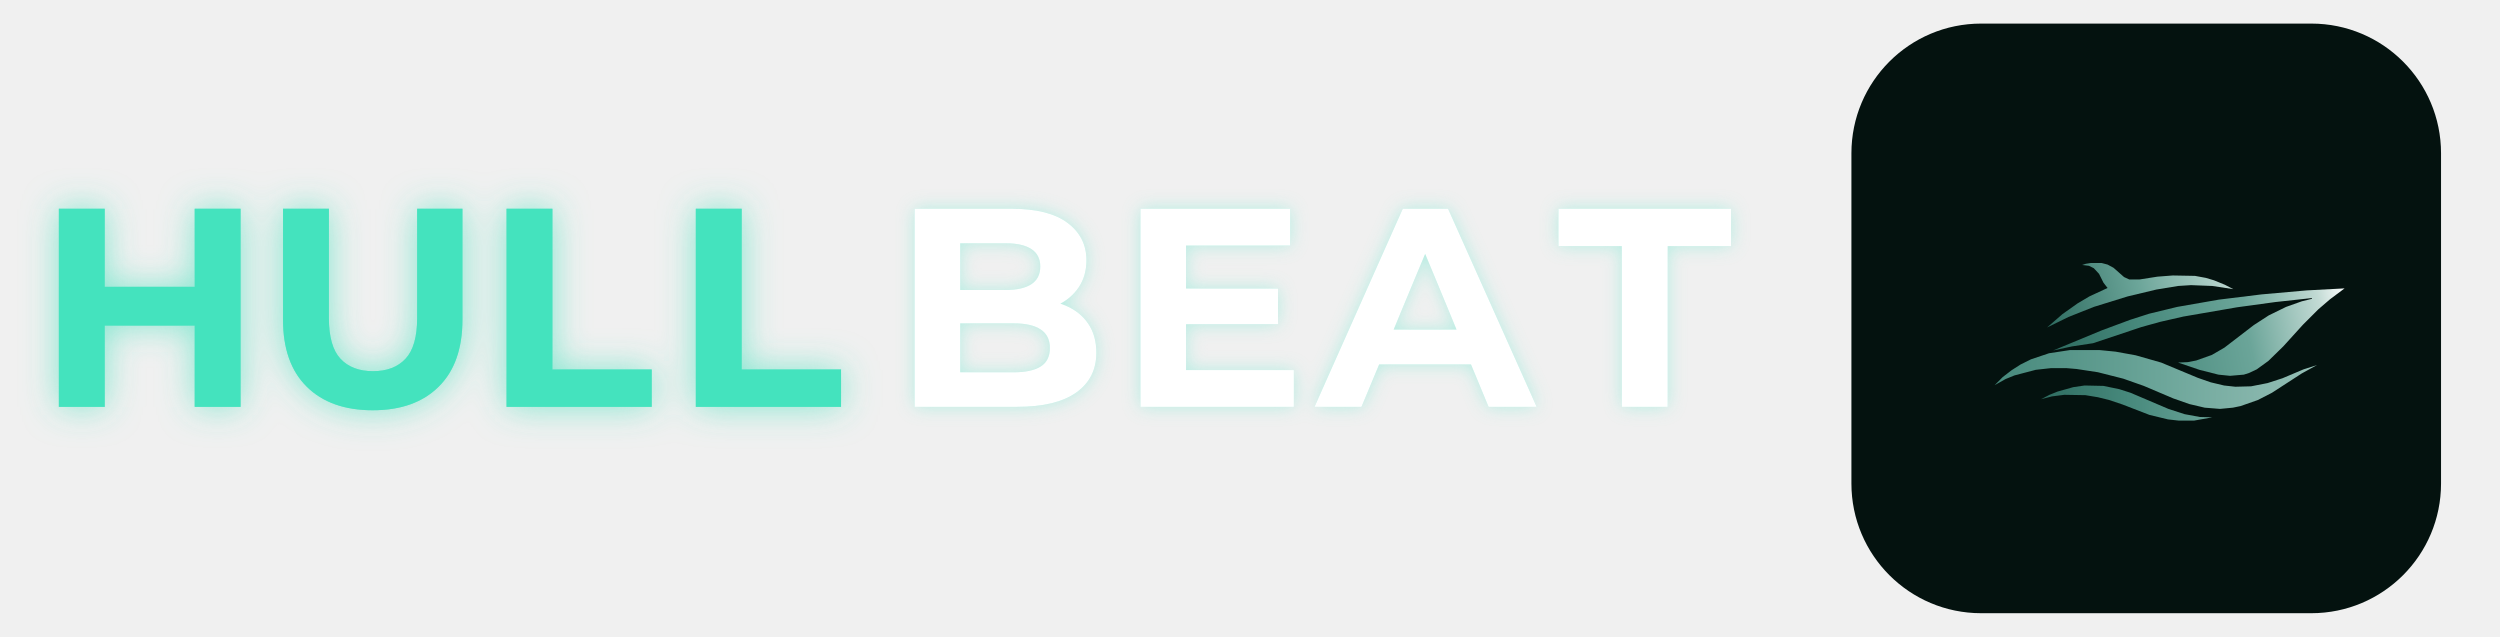
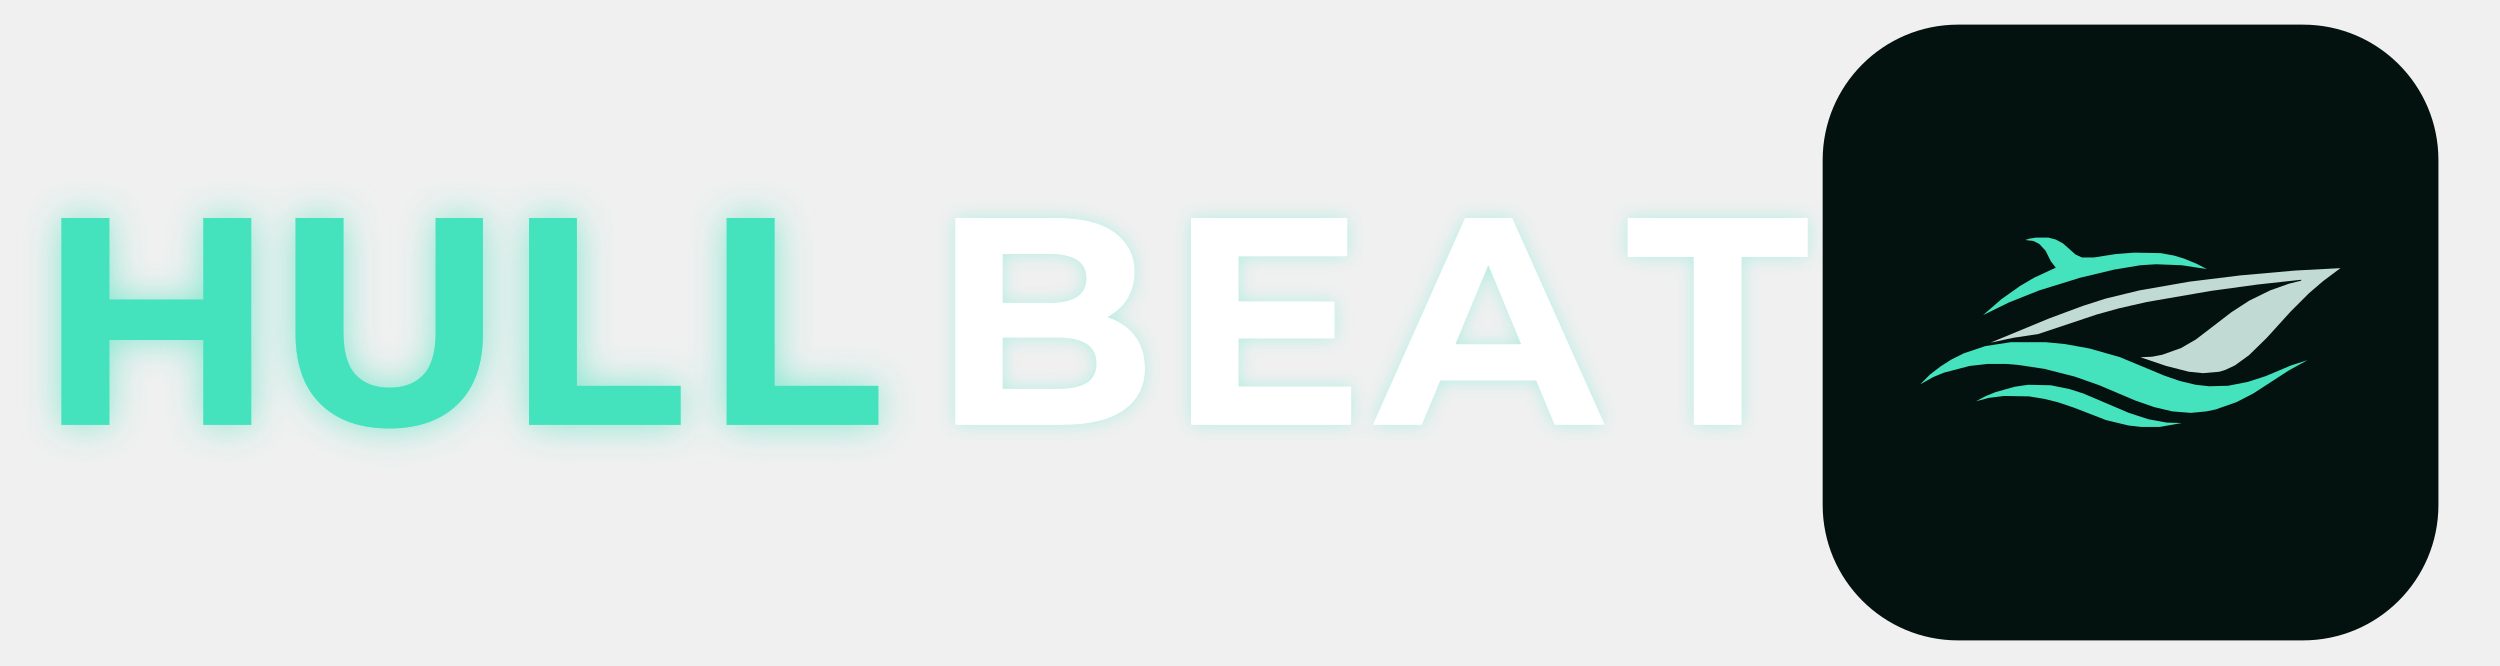
- <svg xmlns="http://www.w3.org/2000/svg" viewBox="0 0 424 108" width="424" height="108">
+ <svg xmlns="http://www.w3.org/2000/svg" viewBox="0 0 406 108" width="406" height="108">
  <defs>
-     <linearGradient id="lGrad" x1="32" y1="65" x2="62" y2="65" gradientUnits="userSpaceOnUse">
-       <stop offset="0.0" stop-color="#2E6C60" />
-       <stop offset="0.5" stop-color="#47897C" />
-       <stop offset="1.0" stop-color="#6BA599" />
-     </linearGradient>
-     <linearGradient id="uGrad" x1="24" y1="60" x2="80" y2="60" gradientUnits="userSpaceOnUse">
-       <stop offset="0.0" stop-color="#47897C" />
-       <stop offset="0.5" stop-color="#6BA599" />
-       <stop offset="1.0" stop-color="#97C0B7" />
-     </linearGradient>
-     <linearGradient id="hGrad" x1="34" y1="55" x2="84" y2="45" gradientUnits="userSpaceOnUse">
-       <stop offset="0.0" stop-color="#2E6C60" />
-       <stop offset="0.3" stop-color="#47897C" />
-       <stop offset="0.65" stop-color="#6BA599" />
-       <stop offset="0.9" stop-color="#C2DAD4" />
-       <stop offset="1.0" stop-color="#FFFFFF" />
-     </linearGradient>
-     <linearGradient id="cGrad" x1="33" y1="50" x2="65" y2="42" gradientUnits="userSpaceOnUse">
-       <stop offset="0.0" stop-color="#2E6C60" />
-       <stop offset="0.5" stop-color="#6BA599" />
-       <stop offset="1.0" stop-color="#C2DAD4" />
-     </linearGradient>
    <filter id="neonCyanGlow" x="-20%" y="-20%" width="140%" height="140%">
      <feGaussianBlur stdDeviation="3" result="blur" />
      <feMerge>
        <feMergeNode in="blur" />
        <feMergeNode in="SourceGraphic" />
      </feMerge>
    </filter>
    <filter id="softWhiteGlow" x="-15%" y="-15%" width="130%" height="130%">
      <feGaussianBlur stdDeviation="1.5" result="blur" />
      <feMerge>
        <feMergeNode in="blur" />
        <feMergeNode in="SourceGraphic" />
      </feMerge>
    </filter>
  </defs>
  <path d="M 33.02 69.00 L 33.02 35.40 L 40.80 35.40 L 40.80 69.00 L 33.02 69.00 Z M 9.98 69.00 L 9.98 35.40 L 17.76 35.40 L 17.76 69.00 L 9.98 69.00 Z M 17.18 55.22 L 17.18 48.64 L 33.60 48.64 L 33.60 55.22 L 17.18 55.22 Z M 63.22 69.58 Q 56.06 69.58 52.03 65.59 Q 48.00 61.61 48.00 54.22 L 48.00 35.40 L 55.78 35.40 L 55.78 53.92 Q 55.78 58.73 57.74 60.84 Q 59.71 62.95 63.26 62.95 Q 66.81 62.95 68.78 60.84 Q 70.75 58.73 70.75 53.92 L 70.75 35.40 L 78.43 35.40 L 78.43 54.22 Q 78.43 61.61 74.39 65.59 Q 70.36 69.58 63.22 69.58 Z M 85.91 69.00 L 85.91 35.40 L 93.69 35.40 L 93.69 62.66 L 110.53 62.66 L 110.53 69.00 L 85.91 69.00 Z M 118.01 69.00 L 118.01 35.40 L 125.79 35.40 L 125.79 62.66 L 142.64 62.66 L 142.64 69.00 L 118.01 69.00 Z" fill="#38E1B9" filter="url(#neonCyanGlow)" opacity="0.6" />
  <path d="M 33.02 69.00 L 33.02 35.40 L 40.80 35.40 L 40.80 69.00 L 33.02 69.00 Z M 9.98 69.00 L 9.98 35.40 L 17.76 35.40 L 17.76 69.00 L 9.98 69.00 Z M 17.18 55.22 L 17.18 48.64 L 33.60 48.64 L 33.60 55.22 L 17.18 55.22 Z M 63.22 69.58 Q 56.06 69.58 52.03 65.59 Q 48.00 61.61 48.00 54.22 L 48.00 35.40 L 55.78 35.40 L 55.78 53.92 Q 55.78 58.73 57.74 60.84 Q 59.71 62.95 63.26 62.95 Q 66.81 62.95 68.78 60.84 Q 70.75 58.73 70.75 53.92 L 70.75 35.40 L 78.43 35.40 L 78.43 54.22 Q 78.43 61.61 74.39 65.59 Q 70.36 69.58 63.22 69.58 Z M 85.91 69.00 L 85.91 35.40 L 93.69 35.40 L 93.69 62.66 L 110.53 62.66 L 110.53 69.00 L 85.91 69.00 Z M 118.01 69.00 L 118.01 35.40 L 125.79 35.40 L 125.79 62.66 L 142.64 62.66 L 142.64 69.00 L 118.01 69.00 Z" fill="#44E3BE" />
  <path d="M 155.12 69.00 L 155.12 35.40 L 171.54 35.40 Q 177.87 35.40 181.06 37.80 Q 184.26 40.20 184.26 44.14 Q 184.26 46.78 182.96 48.72 Q 181.66 50.66 179.40 51.72 Q 177.15 52.78 174.22 52.78 L 175.14 50.80 Q 178.30 50.80 180.75 51.84 Q 183.20 52.88 184.56 54.89 Q 185.94 56.90 185.94 59.84 Q 185.94 64.16 182.52 66.58 Q 179.12 69.00 172.50 69.00 L 155.12 69.00 Z M 162.85 63.14 L 171.92 63.14 Q 174.94 63.14 176.50 62.16 Q 178.06 61.18 178.06 59.02 Q 178.06 56.90 176.50 55.88 Q 174.94 54.84 171.92 54.84 L 162.27 54.84 L 162.27 49.18 L 170.58 49.18 Q 173.41 49.18 174.92 48.20 Q 176.43 47.20 176.43 45.20 Q 176.43 43.22 174.92 42.24 Q 173.41 41.26 170.58 41.26 L 162.85 41.26 L 162.85 63.14 Z M 193.42 69.00 L 193.42 35.40 L 218.81 35.40 L 218.81 41.64 L 201.15 41.64 L 201.15 62.76 L 219.44 62.76 L 219.44 69.00 L 193.42 69.00 Z M 200.57 54.98 L 200.57 48.94 L 216.75 48.94 L 216.75 54.98 L 200.57 54.98 Z M 222.94 69.00 L 237.91 35.40 L 245.59 35.40 L 260.62 69.00 L 252.46 69.00 L 240.17 39.34 L 243.25 39.34 L 230.91 69.00 L 222.94 69.00 Z M 230.43 61.80 L 232.49 55.90 L 249.77 55.90 L 251.89 61.80 L 230.43 61.80 Z M 275.06 69.00 L 275.06 41.74 L 264.31 41.74 L 264.31 35.40 L 293.59 35.40 L 293.59 41.74 L 282.84 41.74 L 282.84 69.00 L 275.06 69.00 Z" fill="#5CE8CC" filter="url(#softWhiteGlow)" opacity="0.4" />
  <path d="M 155.12 69.00 L 155.12 35.40 L 171.54 35.40 Q 177.87 35.40 181.06 37.80 Q 184.26 40.20 184.26 44.14 Q 184.26 46.78 182.96 48.72 Q 181.66 50.66 179.40 51.72 Q 177.15 52.78 174.22 52.78 L 175.14 50.80 Q 178.30 50.80 180.75 51.84 Q 183.20 52.88 184.56 54.89 Q 185.94 56.90 185.94 59.84 Q 185.94 64.16 182.52 66.58 Q 179.12 69.00 172.50 69.00 L 155.12 69.00 Z M 162.85 63.14 L 171.92 63.14 Q 174.94 63.14 176.50 62.16 Q 178.06 61.18 178.06 59.02 Q 178.06 56.90 176.50 55.88 Q 174.94 54.84 171.92 54.84 L 162.27 54.84 L 162.27 49.18 L 170.58 49.18 Q 173.41 49.18 174.92 48.20 Q 176.43 47.20 176.43 45.20 Q 176.43 43.22 174.92 42.24 Q 173.41 41.26 170.58 41.26 L 162.85 41.26 L 162.85 63.14 Z M 193.42 69.00 L 193.42 35.40 L 218.81 35.40 L 218.81 41.64 L 201.15 41.64 L 201.15 62.76 L 219.44 62.76 L 219.44 69.00 L 193.42 69.00 Z M 200.57 54.98 L 200.57 48.94 L 216.75 48.94 L 216.75 54.98 L 200.57 54.98 Z M 222.94 69.00 L 237.91 35.40 L 245.59 35.40 L 260.62 69.00 L 252.46 69.00 L 240.17 39.34 L 243.25 39.34 L 230.91 69.00 L 222.94 69.00 Z M 230.43 61.80 L 232.49 55.90 L 249.77 55.90 L 251.89 61.80 L 230.43 61.80 Z M 275.06 69.00 L 275.06 41.74 L 264.31 41.74 L 264.31 35.40 L 293.59 35.40 L 293.59 41.74 L 282.84 41.74 L 282.84 69.00 L 275.06 69.00 Z" fill="#FFFFFF" />
-   <g transform="translate(314, 4)">
+   <g transform="translate(296, 4)">
    <rect width="100" height="100" rx="22" fill="#04120F" />
-     <path d="M32.16,63.71 L34.00,63.23 L36.12,62.96 L39.68,63.02 L41.80,63.37 L43.71,63.84 L45.97,64.60 L50.55,66.37 L53.69,67.13 L55.47,67.33 L58.14,67.33 L61.21,66.78 L59.09,66.72 L56.50,66.24 L53.76,65.35 L47.33,62.61 L45.42,62.00 L42.75,61.45 L39.54,61.38 L37.63,61.66 L34.96,62.41 L33.59,62.96 Z" fill="url(#lGrad)" />
-     <path d="M24.30,61.32 L26.14,60.29 L27.65,59.67 L31.27,58.72 L33.80,58.44 L36.53,58.44 L38.17,58.58 L41.80,59.13 L46.10,60.22 L49.59,61.45 L54.58,63.57 L57.32,64.53 L59.91,65.14 L62.51,65.35 L64.70,65.14 L66.00,64.87 L68.94,63.84 L71.33,62.61 L76.39,59.33 L78.99,57.90 L76.66,58.65 L73.11,60.15 L70.58,60.97 L67.78,61.52 L65.11,61.59 L63.20,61.38 L60.94,60.84 L58.75,60.08 L52.53,57.49 L48.22,56.26 L44.80,55.64 L42.07,55.37 L37.08,55.37 L33.52,55.91 L30.45,56.94 L28.67,57.83 L27.17,58.79 L25.66,59.95 Z" fill="url(#uGrad)" />
-     <path d="M83.64,44.91 L77.21,45.25 L69.55,45.93 L62.31,46.82 L55.26,48.05 L50.48,49.21 L47.27,50.24 L42.48,52.02 L34.21,55.44 L37.42,54.75 L40.98,54.21 L49.18,51.47 L52.39,50.58 L56.29,49.69 L65.38,48.12 L71.88,47.23 L78.10,46.55 L78.10,46.68 L76.39,47.10 L73.72,48.05 L70.78,49.49 L68.25,51.13 L63.26,54.96 L61.14,56.19 L58.48,57.14 L57.04,57.42 L55.40,57.49 L59.02,58.72 L62.24,59.54 L64.22,59.74 L66.55,59.54 L67.43,59.26 L68.73,58.65 L70.72,57.21 L73.24,54.75 L76.59,51.06 L79.19,48.46 L81.18,46.75 Z" fill="url(#hGrad)" />
-     <path d="M33.18,51.54 L36.81,49.76 L41.11,48.05 L46.86,46.27 L51.71,45.11 L55.40,44.50 L57.59,44.36 L61.21,44.50 L64.77,45.04 L63.33,44.29 L61.49,43.54 L60.12,43.13 L58.27,42.79 L54.51,42.72 L51.91,42.92 L48.84,43.40 L47.13,43.40 L46.24,42.99 L44.46,41.42 L43.44,40.87 L42.41,40.60 L40.63,40.60 L39.75,40.74 L39.13,40.94 L40.29,41.08 L41.11,41.49 L42.00,42.45 L42.75,43.95 L43.44,44.84 L40.36,46.27 L38.38,47.44 L35.78,49.28 Z" fill="url(#cGrad)" />
+     <g transform="translate(50, 50) scale(1.15) translate(-54, -54)">
+       <path d="M32.16,63.71 L34.00,63.23 L36.12,62.96 L39.68,63.02 L41.80,63.37 L43.71,63.84 L45.97,64.60 L50.55,66.37 L53.69,67.13 L55.47,67.33 L58.14,67.33 L61.21,66.78 L59.09,66.72 L56.50,66.24 L53.76,65.35 L47.33,62.61 L45.42,62.00 L42.75,61.45 L39.54,61.38 L37.63,61.66 L34.96,62.41 L33.59,62.96 Z" fill="#44E3BE" />
+       <path d="M24.30,61.32 L26.14,60.29 L27.65,59.67 L31.27,58.72 L33.80,58.44 L36.53,58.44 L38.17,58.58 L41.80,59.13 L46.10,60.22 L49.59,61.45 L54.58,63.57 L57.32,64.53 L59.91,65.14 L62.51,65.35 L64.70,65.14 L66.00,64.87 L68.94,63.84 L71.33,62.61 L76.39,59.33 L78.99,57.90 L76.66,58.65 L73.11,60.15 L70.58,60.97 L67.78,61.52 L65.11,61.59 L63.20,61.38 L60.94,60.84 L58.75,60.08 L52.53,57.49 L48.22,56.26 L44.80,55.64 L42.07,55.37 L37.08,55.37 L33.52,55.91 L30.45,56.94 L28.67,57.83 L27.17,58.79 L25.66,59.95 Z" fill="#44E3BE" />
+       <path d="M83.64,44.91 L77.21,45.25 L69.55,45.93 L62.31,46.82 L55.26,48.05 L50.48,49.21 L47.27,50.24 L42.48,52.02 L34.21,55.44 L37.42,54.75 L40.98,54.21 L49.18,51.47 L52.39,50.58 L56.29,49.69 L65.38,48.12 L71.88,47.23 L78.10,46.55 L78.10,46.68 L76.39,47.10 L73.72,48.05 L70.78,49.49 L68.25,51.13 L63.26,54.96 L61.14,56.19 L58.48,57.14 L57.04,57.42 L55.40,57.49 L59.02,58.72 L62.24,59.54 L64.22,59.74 L66.55,59.54 L67.43,59.26 L68.73,58.65 L70.72,57.21 L73.24,54.75 L76.59,51.06 L79.19,48.46 L81.18,46.75 Z" fill="#C2DAD4" />
+       <path d="M33.18,51.54 L36.81,49.76 L41.11,48.05 L46.86,46.27 L51.71,45.11 L55.40,44.50 L57.59,44.36 L61.21,44.50 L64.77,45.04 L63.33,44.29 L61.49,43.54 L60.12,43.13 L58.27,42.79 L54.51,42.72 L51.91,42.92 L48.84,43.40 L47.13,43.40 L46.24,42.99 L44.46,41.42 L43.44,40.87 L42.41,40.60 L40.63,40.60 L39.75,40.74 L39.13,40.94 L40.29,41.08 L41.11,41.49 L42.00,42.45 L42.75,43.95 L43.44,44.84 L40.36,46.27 L38.38,47.44 L35.78,49.28 Z" fill="#44E3BE" />
+     </g>
  </g>
</svg>
